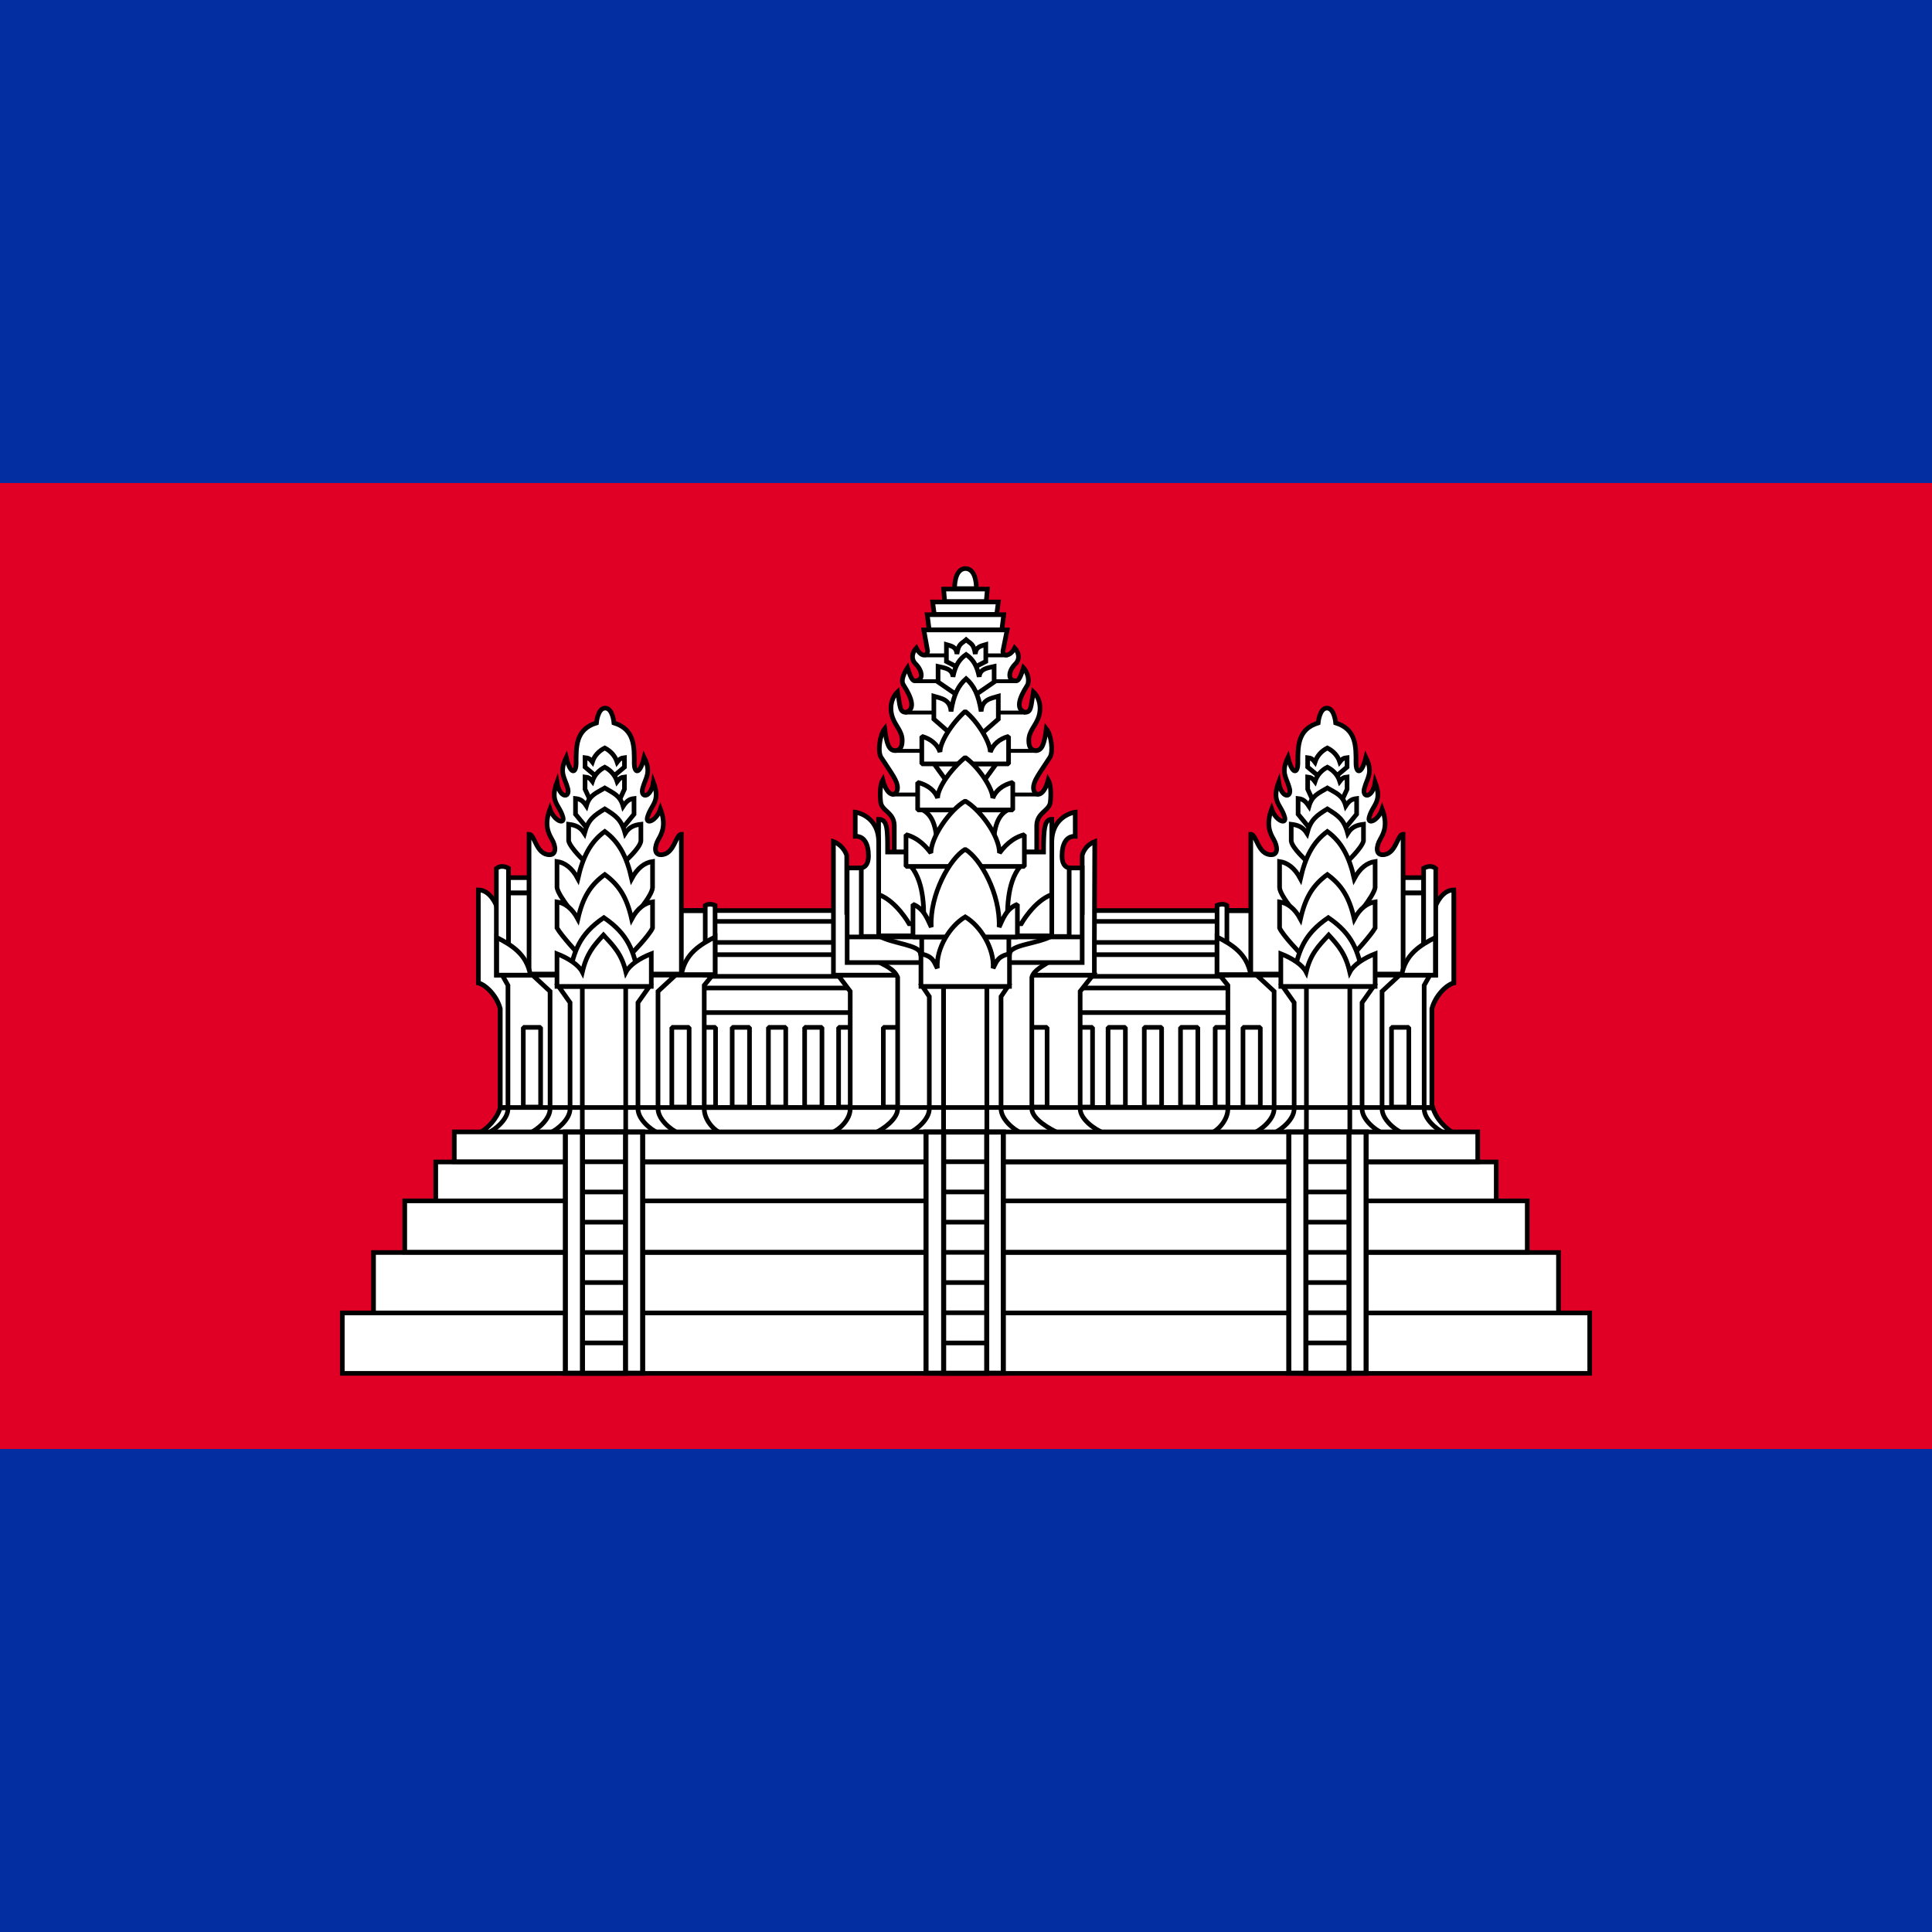
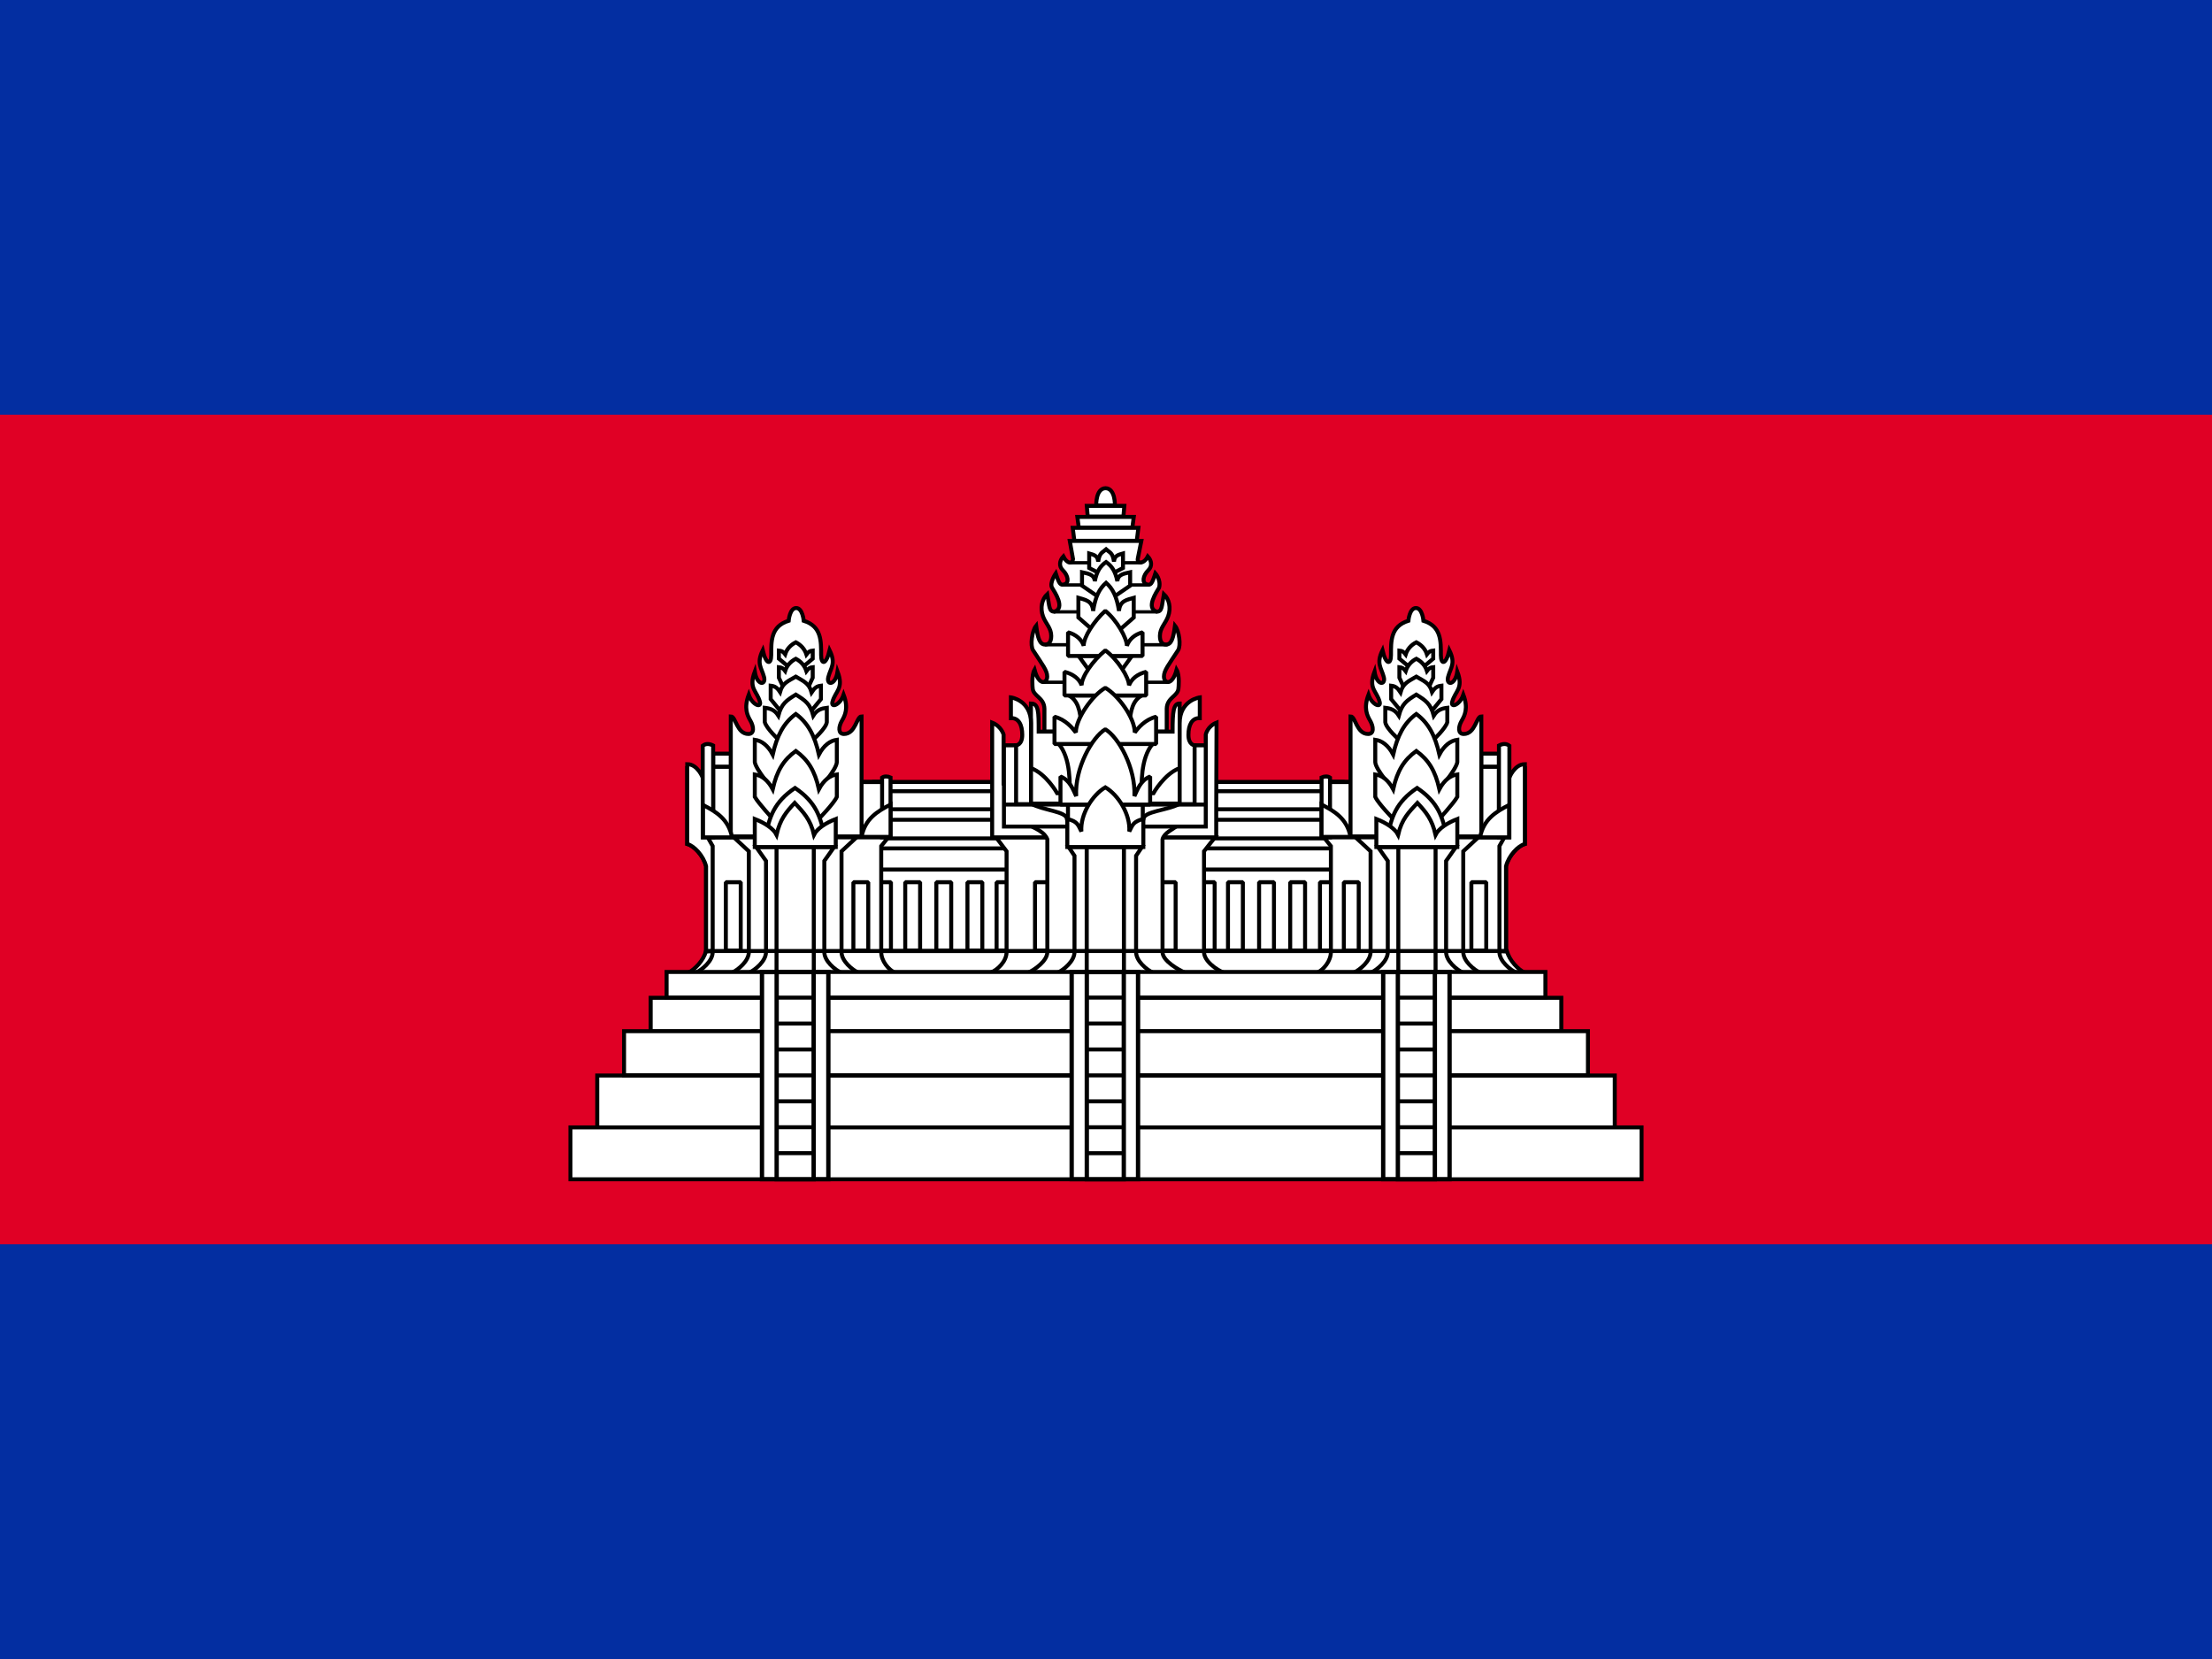
- <svg xmlns="http://www.w3.org/2000/svg" xmlns:xlink="http://www.w3.org/1999/xlink" height="512" width="512" id="flag-icon-css-kh">
-   <path fill="#032ea1" d="M0 0h512v512H0z" />
-   <path fill="#e00025" d="M0 128h512v256H0z" />
-   <g transform="matrix(1.28 0 0 1.28 5.943 -556.715)" fill="#fff" stroke="#000" stroke-width=".96">
+ <svg xmlns="http://www.w3.org/2000/svg" xmlns:xlink="http://www.w3.org/1999/xlink" height="480" width="640" id="flag-icon-css-kh">
+   <path fill="#032ea1" d="M0 0h640v480H0z" />
+   <path fill="#e00025" d="M0 120h640v240H0z" />
+   <g transform="matrix(1.2 0 0 1.2 85.571 -521.92)" fill="#fff" stroke="#000" stroke-width=".96">
    <g stroke-linejoin="bevel">
      <path d="M139.02 623.46h113.8v43.788h-113.8z" />
      <path d="M246.95 647.64h3.586v16.495h-3.586zm-107.93-8.15h113.8v5.09h-113.8zm0-6.9h113.8v4.489h-113.8z" />
      <path stroke-width=".945" d="M139.02 625.7h113.8v4.354h-113.8z" />
      <path d="M168.98 647.64h3.586v16.495h-3.586zm48.99 0h3.586v16.495h-3.586zm-78.05 0h3.586v16.495h-3.586zm7.03 0h3.586v16.495h-3.586zm7.5 0h3.586v16.495h-3.586zm7.5 0h3.586v16.495h-3.586zm62.82 0h3.586v16.495h-3.586zm7.5 0h3.586v16.495h-3.586zm7.5 0h3.586v16.495h-3.586z" />
      <path d="M94.509 669.55c1.76-.897 3.768-2.984 4.425-5.319h193.07c.657 2.335 2.665 4.422 4.425 5.319z" stroke-linejoin="miter" />
    </g>
    <path d="M193 556.8s-.144-4.112 2.25-4.157c2.396.044 2.251 4.157 2.251 4.157zm-12.49 54.54v-5.536c-.079-2.768-2.76-2.968-2.838-4.986 0 0-.346-3.027.452-4.408 1.084 4.047 3.056 3.304 3.056 1.64 0-1.453-1.117-2.804-3.408-6.33-.732-1.128-.28-4.66.747-5.923.398 3.07.853 4.54 2.171 4.54.805 0 1.462-.524 1.462-2.062 0-1.957-1.325-2.945-1.977-4.725-.76-2.078-.236-4.196 1.026-5.38.541 3.03.38 4.237 1.726 4.237 2.713-.858 0-4.786-.58-5.777-.666-1.155.897-3.46.897-3.46.863 2.69 1.14 2.91 2.07 2.66 1.174-.315 1.023-2.056-.41-3.463-.904-.889-.808-2.212.163-3.274.975 1.905 2.223 1.79 2.343.658l-.784-4.393h17.255l-.857 4.249c-.245 1.216 1.396 1.48 2.416-.514.972 1.062 1.067 2.385.163 3.274-1.432 1.407-1.584 3.148-.41 3.463.93.25 1.208.03 2.07-2.66 0 0 1.403 1.571.897 3.46-.58.99-3.293 4.919-.58 5.777 1.346 0 1.185-1.208 1.726-4.237 1.263 1.184 1.786 3.302 1.026 5.38-.651 1.78-1.976 2.768-1.976 4.725 0 1.538.657 2.062 1.461 2.062 1.319 0 1.774-1.47 2.172-4.54 1.026 1.263 1.479 4.795.747 5.922-2.291 3.527-3.408 4.878-3.408 6.33 0 1.665 1.971 2.408 3.056-1.64.797 1.382.451 4.41.451 4.41-.079 2.017-2.759 2.217-2.838 4.985v5.536zm7.22-46.02l-.397-3.125h15.838l-.397 3.125zm1.06-3.19l-.341-2.569h13.604l-.341 2.569zm2.16-2.66l-.227-2.569h9.058l-.227 2.569zm33.02 110.08c-2.027-.781-4.977-2.919-4.977-5.07v-24.297l2.638-3.358h-52.776l2.53 3.359v24.297c0 2.15-2.027 4.288-4.053 5.07z" />
    <path stroke-linejoin="bevel" d="M178.24 647.64h3.586v16.495h-3.586zm30.32 0h3.586v16.495h-3.586z" />
    <path d="M167.91 609.17v27.656h54.023v-5.957l.078-21.7c-2.21.869-2.597 2.872-2.597 2.872v11.777h-48.75V612.04s-.544-2.003-2.754-2.871z" />
    <path d="M214.6 669.55c-1.766-.781-5.612-2.919-5.612-5.07v-27.192c.378-1.518 2.436-2.414 3.761-3.358h-35.823c1.705.902 3.606 1.652 4.285 3.359v27.192c0 2.15-3.041 4.288-4.807 5.069z" />
    <path d="M219.41 634.22v-19.587h-4.91v-1.909h-38.84v1.909h-4.91v19.587zm-12.55 35.33c-1.73-.781-4.249-2.919-4.249-5.07v-23.214l1.42-2.11h-17.69l1.42 2.11v23.215c0 2.15-2.519 4.288-4.249 5.07z" />
    <path d="M190.71 639.16h8.966v30.377h-8.966z" stroke-width=".981" />
    <path d="M204.38 632.48c.021-2.001 5.838-2.091 8.832-3.795H177.26c2.994 1.704 8.675 1.844 8.675 3.795l1.217 3.882 14.883.598z" stroke-linejoin="bevel" />
    <path d="M211.41 611.34c0-4.899.205-6.786 1.71-6.786v15.58c-3.69 1.34-6.325 6.05-6.325 6.05h-23.211s-2.634-4.71-6.325-6.05v-15.58c1.856 0 1.868 1.972 1.868 6.786zm1.71-2.01c0-5.618 4.851-6.25 4.851-6.25v5c-1.846-.08-2.737 1.578-2.737 4.044 0 2.466 1.487 2.506 1.487 2.506v14.19h-3.601z" />
    <path d="M177.28 609.33c0-5.618-4.851-6.25-4.851-6.25v5c1.846-.08 2.737 1.578 2.737 4.044 0 2.466-1.487 2.506-1.487 2.506v14.19h3.601z" />
    <g fill="none" stroke-width=".8">
      <path d="M186.84 570.62h17.128m-19.158 5.35h20.921m-22.951 6.49h24.904m-27.024 7.93h29.536m-30.216 9.04h30.426" />
      <path d="M170.75 628.92h48.661m-33.221.01h18.036v6.629H186.19z" stroke-width=".96" />
    </g>
    <path d="M183.93 614.24c2.99 3.59 2.713 9.68 2.679 13.27h17.343c-.035-3.59-.312-9.68 2.678-13.27zm9.75-41.13l-2.376-1.224v-3.497c.971.292 2.062.411 2.168 1.96.338-2.21.948-2.103 1.907-2.964.958.861 1.568.753 1.906 2.963.107-1.548 1.197-1.667 2.169-1.96v3.498l-2.377 1.224z" />
    <path d="M193.52 578.85l-3.946-2.713v-3.223c1.383.32 2.936.451 3.088 2.149.482-2.423 1.35-3.675 2.715-4.62 1.365.945 2.233 2.197 2.715 4.62.152-1.698 1.705-1.828 3.089-2.149v3.223l-3.947 2.713z" />
    <path d="M193.24 587.8l-4.538-3.985v-4.736c1.591.471 3.377.663 3.552 3.157.553-3.56 1.552-5.4 3.121-6.787 1.57 1.388 2.568 3.227 3.122 6.787.175-2.494 1.96-2.686 3.551-3.157v4.736l-4.537 3.985zm8.37 5.29l-4.104 5.676h-4.646l-4.104-5.676zm-15.22 9.53c2.053 1.122 2.81 3.357 3.03 7.553h11.55c.22-4.196.977-6.431 3.03-7.553z" />
    <path d="M204.17 593.09v-5.702c-1.95.537-3.213 1.691-3.776 3.258 0-1.893-2.49-6.257-5.207-8.43-2.724 2.432-5.257 6.38-5.206 8.43-.464-1.492-1.826-2.721-3.776-3.258v5.702z" stroke-linejoin="bevel" />
    <path d="M205.04 602.62v-5.702c-2.138.537-3.522 1.691-4.139 3.258 0-1.893-2.73-6.258-5.708-8.43-2.986 2.432-5.763 6.38-5.707 8.43-.508-1.492-2.002-2.721-4.139-3.258v5.702z" stroke-linejoin="bevel" />
    <path d="M207.44 614.32v-6.577c-2.66.687-4.312 2.653-5.15 3.8 0-3.561-4.02-8.99-7.1-10.768-3.16 1.825-7.101 7.435-7.101 10.768-.86-1.14-2.49-3.113-5.15-3.8v6.577z" stroke-linejoin="bevel" />
    <path d="M206 628.92v-6.762c-2.346.92-3.048 3.18-3.786 4.717.29-6.859-3.862-14.23-7.024-16.1-3.163 1.87-7.393 9.4-7.024 16.1-.758-1.527-1.44-3.797-3.786-4.717v6.762z" stroke-linejoin="bevel" />
    <path d="M204.36 639.16v-6.762c-2.458.585-2.61 1.491-3.392 3.006.29-4.097-2.611-8.77-5.773-10.64-3.163 1.87-6.064 6.544-5.774 10.64-.782-1.515-.878-2.421-3.392-3.006v6.762z" />
    <g id="a">
      <path d="M98.935 664.23v-20.44c-.67-2.603-2.88-4.905-4.54-5.366V620.43l3.741 2.023 4.271 18.81v22.966z" />
      <path d="M98.935 664.31v-20.519c-.67-2.603-2.88-4.905-4.54-5.366v-19.243c2.511 0 3.741 3.273 3.741 3.273l4.271 18.81v22.887z" />
      <path d="M96.275 669.55c1.73-.781 4.249-2.919 4.249-5.07v-25.547l-1.185-2.108h43.522l-1.699 2.108v25.547c0 2.151 1.73 4.289 3.46 5.07z" />
      <path d="M135.84 669.55c-1.73-.781-4.249-2.919-4.249-5.07v-24.297l3.62-3.359h-29.589l3.62 3.36v24.296c0 2.151-2.52 4.289-4.25 5.07z" />
      <path d="M131.69 669.55c-1.73-.781-4.249-2.919-4.249-5.07v-21.965l2.37-3.359h-18.799l2.37 3.36v21.965c0 2.15-2.52 4.288-4.25 5.069z" />
      <path d="M115.92 639.16h8.982v30.393h-8.982z" />
      <path stroke-linejoin="bevel" d="M103.7 647.64h3.586v16.495H103.7zm30.75 0h3.586v16.495h-3.586zm-33.81-27.82h4.32v16.909h-4.32zm0-3.18h4.295v3.139h-4.295z" />
      <path d="M136.17 623.46h6.16v13.054h-6.16z" stroke-width="1.034" stroke-linejoin="bevel" />
      <path d="M104.89 636.6v-28.941c1.232 0 1.422 4.242 4.249 4.242 1.472 0 1.315-1.757.489-3.188-.732-1.268-1.637-3.018-.407-6.279.843 2.495 3.112 3.287 2.693 1.722-.72-2.688-2.795-3.13-1.239-7.302.54 3.48 2.773 3.327 2.231 1.304-.61-2.28-1.873-3.214-.316-6.428.873 3.65 2.052 3.435 2.052 1.171 0-3.347-.128-6.957 4.203-8.296 0 0 .25-3.068 1.812-3.068 1.563 0 1.813 3.068 1.813 3.068 4.33 1.34 4.202 4.95 4.202 8.296 0 2.264 1.18 2.478 2.052-1.17 1.558 3.213.295 4.147-.315 6.427-.543 2.023 1.69 2.177 2.23-1.304 1.557 4.172-.517 4.614-1.238 7.302-.42 1.565 1.85.773 2.693-1.722 1.23 3.26.325 5.011-.407 6.279-.826 1.43-.983 3.188.489 3.188 2.827 0 3.017-4.242 4.249-4.242V636.6zm-6.766-21.86v22.079h2.511v-22.135c-.905-.457-1.755-.527-2.511.056z" />
      <path d="M98.203 629.03c3.112 1.591 6.195 3.433 6.975 7.793h-6.975zm43.167-6.61v14.407h2.035v-14.443c-.635-.298-1.503-.344-2.035.036z" />
      <path d="M143.41 628.92c-3.112 1.591-6.195 3.433-6.975 7.793h6.975zM122.83 595.27l1.814-1.525v-1.953c-.664.065-1.026.293-1.516.936-.417-1.295-1.334-2.305-2.562-2.933-1.229.628-2.146 1.593-2.563 2.887-.49-.643-.852-.825-1.516-.89v1.953l1.815 1.525z" />
      <path d="M123.8 600.16l.843-1.825v-2.539c-.664.066-1.026.297-1.516.949-.417-1.313-1.334-2.338-2.562-2.974-1.229.636-2.146 1.615-2.563 2.927-.49-.651-.852-.836-1.516-.902v2.539l.844 1.825z" />
      <path d="M123.93 606.79l2.695-3.287v-3.243c-.986.111-1.524.503-2.252 1.606-.62-2.222-1.981-2.708-3.806-3.786-1.825 1.078-3.187 1.485-3.806 3.707-.729-1.103-1.267-1.416-2.252-1.527v3.243l2.694 3.287z" />
      <path d="M124.72 613.3s3.14-2.74 3.327-4.244v-3.467c-1.217.143-2.368.459-3.267 1.883-.765-2.87-1.959-3.67-4.212-5.062-2.253 1.392-3.447 2.192-4.212 5.062-.899-1.425-2.05-1.74-3.267-1.883v3.467c.397 1.504 3.327 4.244 3.327 4.244z" />
      <path d="M126.06 625.32s4.301-4.761 4.4-6.616v-5.406c-1.61.223-3.132 1.33-4.321 3.551-1.011-4.475-2.59-7.595-5.57-9.765-2.98 2.17-4.56 5.29-5.57 9.765-1.19-2.221-2.712-3.329-4.321-3.551v5.406c.308 1.855 4.4 6.616 4.4 6.616z" />
      <path d="M126.06 632.43s3.676-3.742 4.4-5.366v-5.406c-1.61.223-3.132 1.33-4.321 3.551-1.011-4.475-2.59-7.037-5.57-9.207-2.98 2.17-4.56 4.732-5.57 9.207-1.19-2.221-2.712-3.329-4.321-3.551v5.406c.933 1.624 4.4 5.366 4.4 5.366z" />
      <path d="M127.54 636.56c-1.073-4.668-1.996-8.13-7.163-11.641-5.167 3.51-6.09 6.973-7.163 11.641z" />
      <path d="M130.2 639.16v-6.762c-2.346.92-4.467 2.28-5.249 3.795-.873-3.754-2.557-5.408-4.653-7.679-2.097 2.271-3.501 3.925-4.375 7.679-.782-1.515-2.902-2.875-5.249-3.795v6.762z" />
    </g>
    <use height="100%" width="100%" xlink:href="#a" transform="matrix(-1 0 0 1 390.74 0)" />
    <g>
      <path d="M72.694 694.25h245.33v12.531H72.694z" />
      <path d="M66.228 706.76h258.26v12.512H66.228zm19.348-31.25h219.56v8.11H85.576z" />
      <path d="M79.157 683.56h232.4v10.622h-232.4zm10.255-14.28h211.89v6.174H89.412z" />
      <path d="M112.41 669.31h16.005v49.935H112.41z" stroke-width="1.045" />
      <path d="M115.95 669.31h8.917v49.936h-8.917z" stroke-width="1.043" />
      <path d="M187.08 669.31h16.006v49.935h-16.005z" stroke-width="1.045" />
      <path d="M190.73 669.31h8.917v49.936h-8.917z" stroke-width="1.043" />
      <path d="M262.19 669.31h16.005v49.935H262.19z" stroke-width="1.045" />
      <path d="M265.73 669.31h8.917v49.936h-8.917z" stroke-width="1.043" />
    </g>
    <g fill="none">
      <path d="M98.935 664.23h193.07M115.79 712.97h9.244m-9.244-6.25h9.244m-9.244-6.25h9.244m-9.244-6.25h9.244m-9.244-6.25h9.244m-9.244-6.25h9.244m-9.244-6.25h9.244m65.736 37.51h8.607m-8.607-6.253h8.607m-8.607-6.254h8.607m-8.607-6.253h8.607m-8.607-6.253h8.607m-8.607-6.253h8.607m-8.607-6.254h8.607m66.193 37.51h9.244m-9.244-6.25h9.244m-9.244-6.25h9.244m-9.244-6.25h9.244m-9.244-6.25h9.244m-9.244-6.25h9.244m-9.244-6.25h9.244" />
    </g>
  </g>
</svg>
